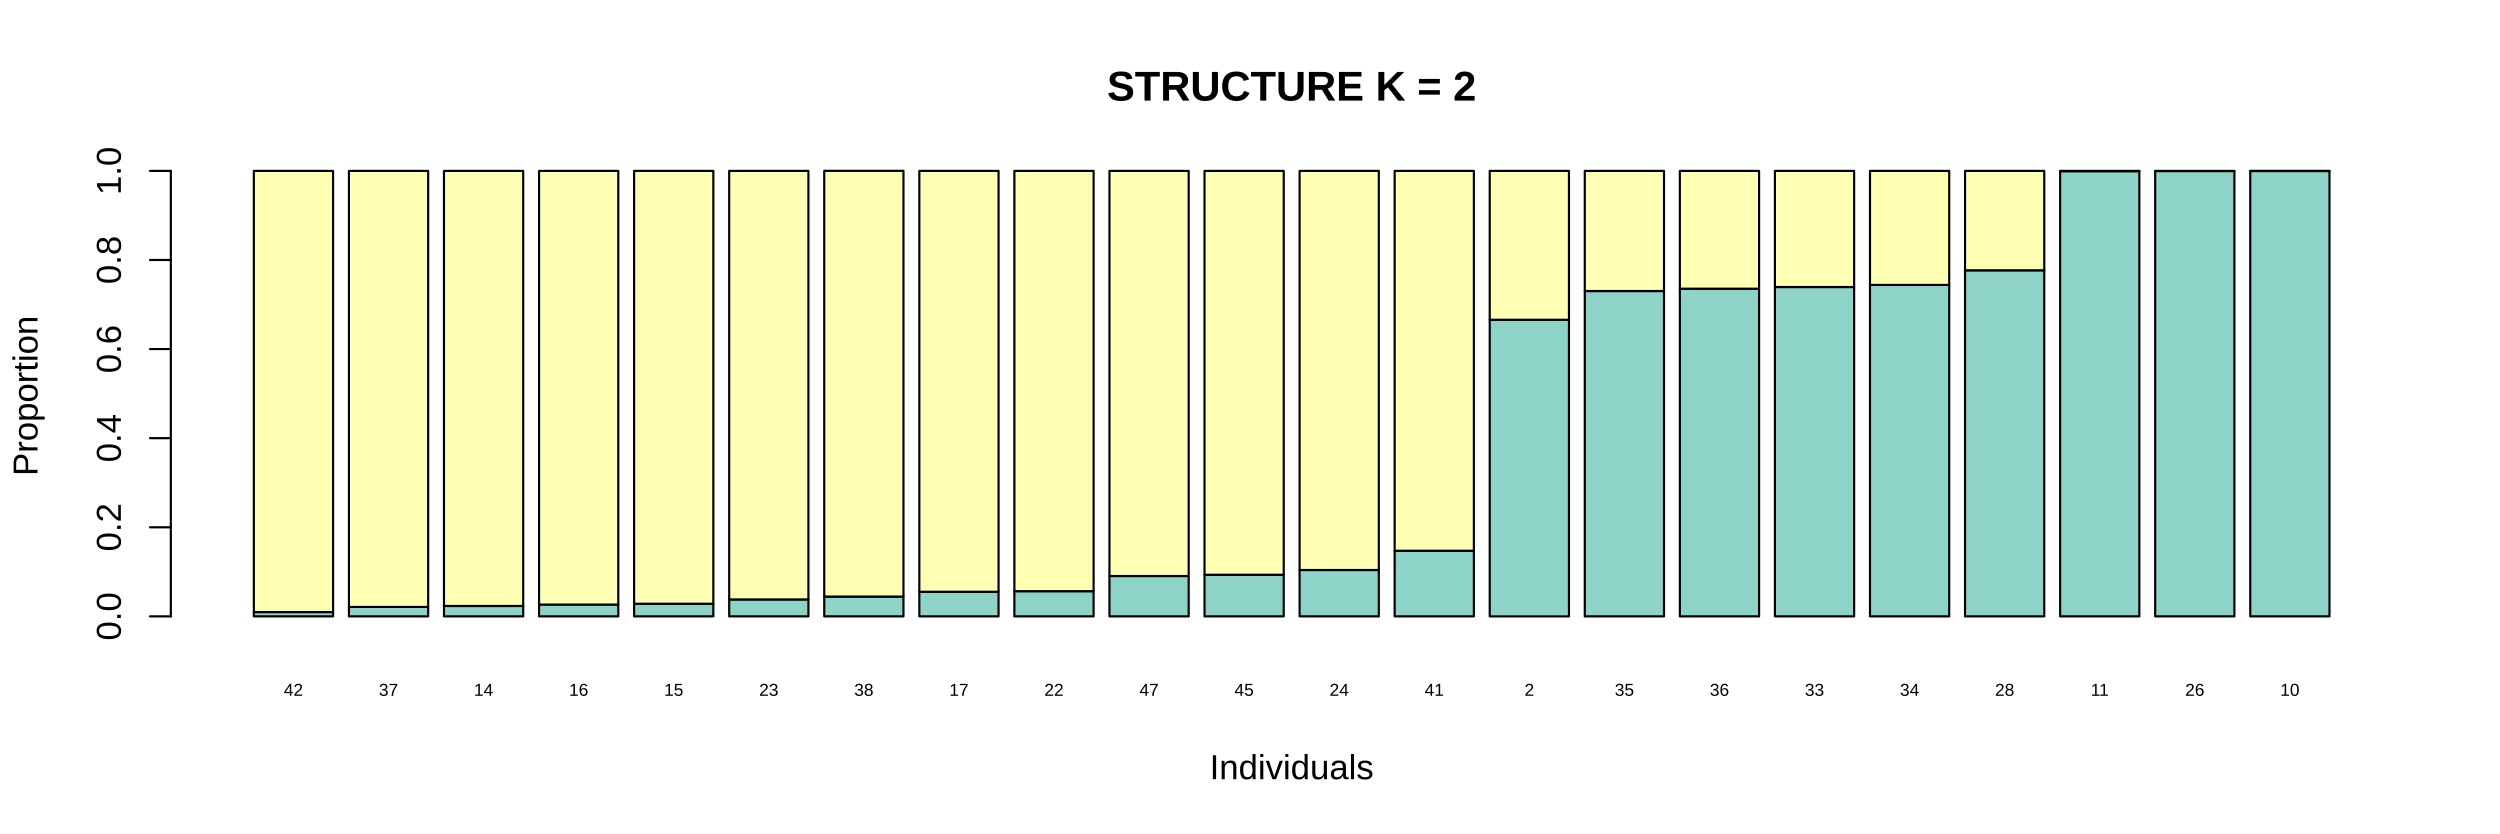
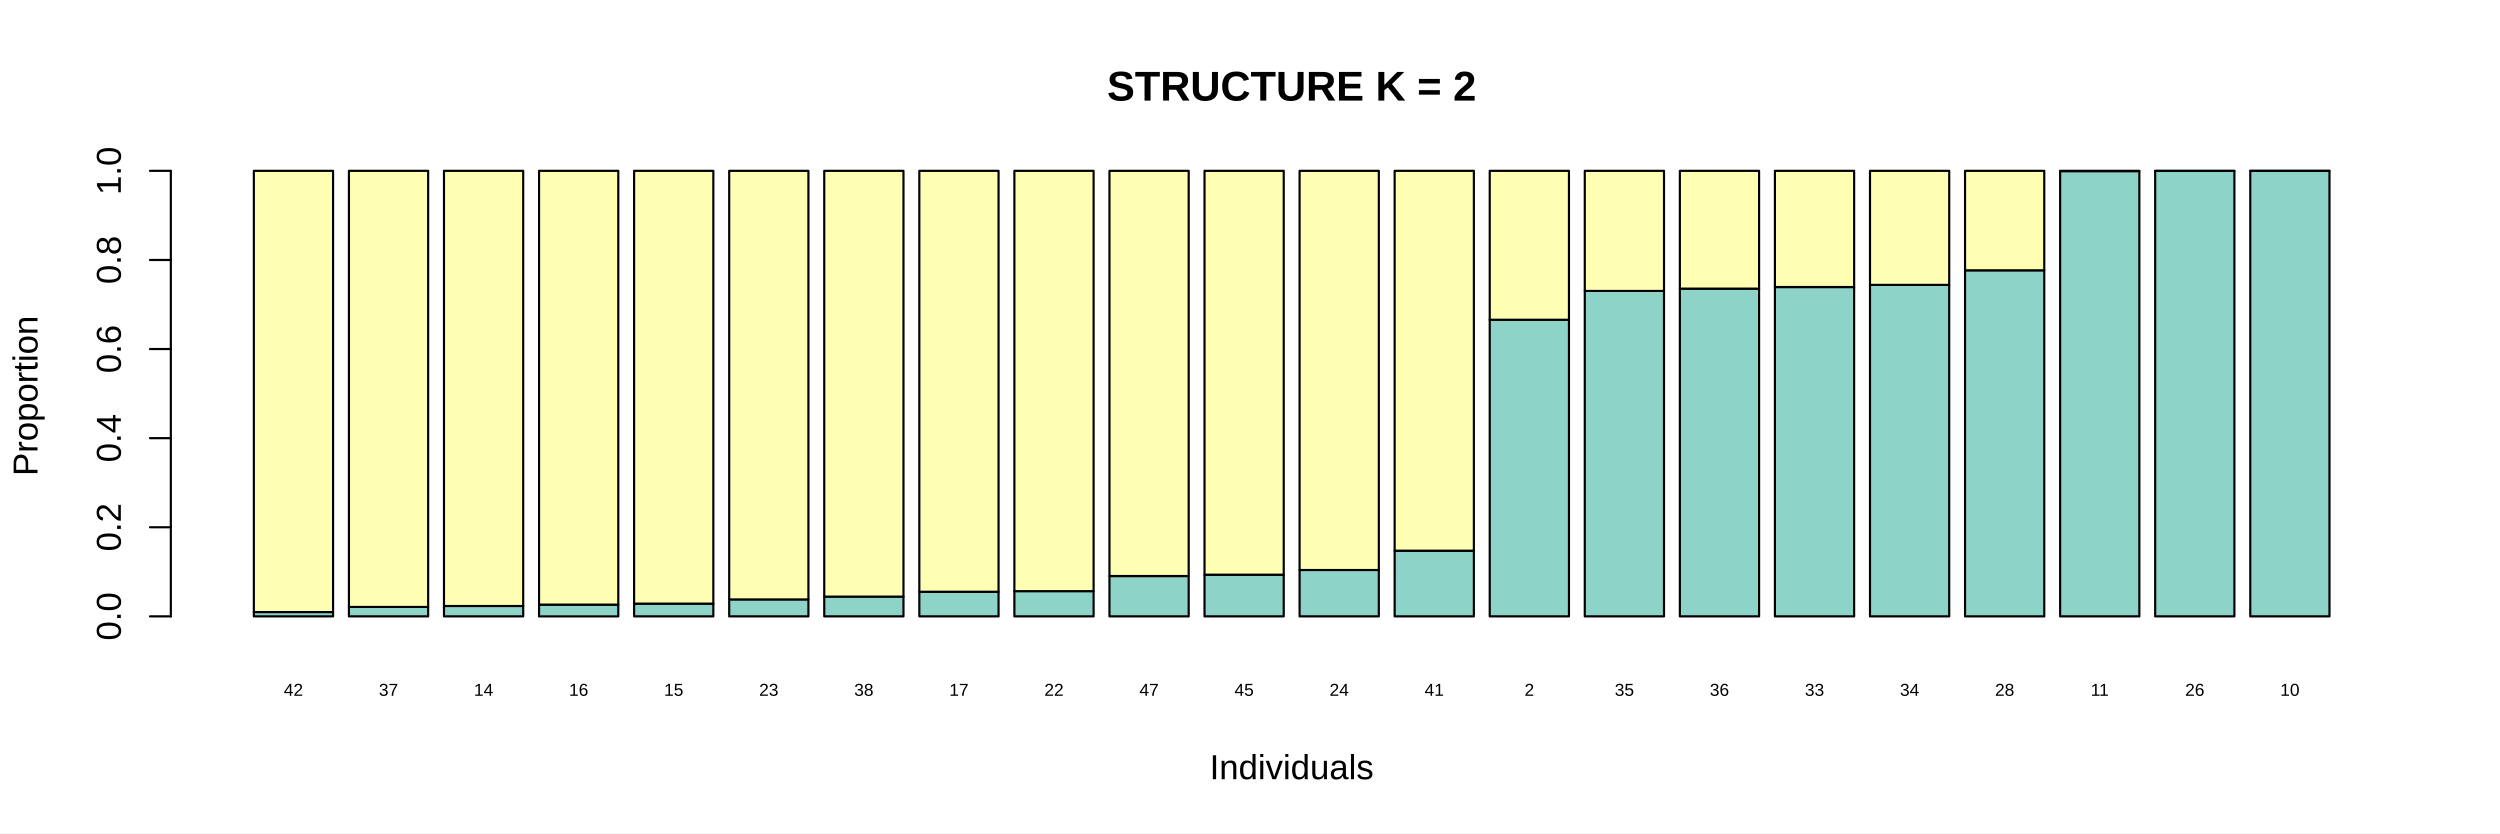
<svg xmlns="http://www.w3.org/2000/svg" class="svglite" width="864.00pt" height="288.00pt" viewBox="0 0 864.00 288.00">
  <defs>
    <style type="text/css">
    .svglite line, .svglite polyline, .svglite polygon, .svglite path, .svglite rect, .svglite circle {
      fill: none;
      stroke: #000000;
      stroke-linecap: round;
      stroke-linejoin: round;
      stroke-miterlimit: 10.00;
    }
    .svglite text {
      white-space: pre;
    }
  </style>
  </defs>
  <rect width="100%" height="100%" style="stroke: none; fill: #FFFFFF;" />
  <defs>
    <clipPath id="cpMC4wMHw4NjQuMDB8MC4wMHwyODguMDA=">
      <rect x="0.00" y="0.00" width="864.00" height="288.00" />
    </clipPath>
  </defs>
  <g clip-path="url(#cpMC4wMHw4NjQuMDB8MC4wMHwyODguMDA=)">
    <rect x="87.73" y="211.53" width="27.38" height="1.49" style="stroke-width: 0.75; fill: #8DD3C7;" />
-     <rect x="87.73" y="59.06" width="27.38" height="152.47" style="stroke-width: 0.75; fill: #FFFFB3;" />
+     <rect x="87.73" y="59.04" width="27.38" height="152.49" style="stroke-width: 0.75; fill: #FFFFB3;" />
    <rect x="120.59" y="209.76" width="27.38" height="3.26" style="stroke-width: 0.75; fill: #8DD3C7;" />
-     <rect x="120.59" y="59.06" width="27.38" height="150.70" style="stroke-width: 0.75; fill: #FFFFB3;" />
-     <rect x="153.44" y="209.42" width="27.38" height="3.60" style="stroke-width: 0.75; fill: #8DD3C7;" />
-     <rect x="153.44" y="59.06" width="27.38" height="150.36" style="stroke-width: 0.75; fill: #FFFFB3;" />
-     <rect x="186.30" y="208.92" width="27.38" height="4.10" style="stroke-width: 0.75; fill: #8DD3C7;" />
-     <rect x="186.30" y="59.06" width="27.38" height="149.87" style="stroke-width: 0.75; fill: #FFFFB3;" />
-     <rect x="219.15" y="208.65" width="27.38" height="4.37" style="stroke-width: 0.75; fill: #8DD3C7;" />
-     <rect x="219.15" y="59.06" width="27.38" height="149.59" style="stroke-width: 0.75; fill: #FFFFB3;" />
-     <rect x="252.01" y="207.17" width="27.38" height="5.85" style="stroke-width: 0.75; fill: #8DD3C7;" />
-     <rect x="252.01" y="59.06" width="27.38" height="148.11" style="stroke-width: 0.75; fill: #FFFFB3;" />
-     <rect x="284.86" y="206.17" width="27.38" height="6.85" style="stroke-width: 0.75; fill: #8DD3C7;" />
-     <rect x="284.86" y="59.04" width="27.38" height="147.13" style="stroke-width: 0.75; fill: #FFFFB3;" />
-     <rect x="317.72" y="204.51" width="27.38" height="8.51" style="stroke-width: 0.75; fill: #8DD3C7;" />
-     <rect x="317.72" y="59.06" width="27.38" height="145.45" style="stroke-width: 0.75; fill: #FFFFB3;" />
-     <rect x="350.57" y="204.31" width="27.38" height="8.71" style="stroke-width: 0.75; fill: #8DD3C7;" />
-     <rect x="350.57" y="59.06" width="27.38" height="145.25" style="stroke-width: 0.75; fill: #FFFFB3;" />
-     <rect x="383.43" y="199.07" width="27.38" height="13.95" style="stroke-width: 0.75; fill: #8DD3C7;" />
-     <rect x="383.43" y="59.06" width="27.38" height="140.02" style="stroke-width: 0.75; fill: #FFFFB3;" />
-     <rect x="416.28" y="198.64" width="27.38" height="14.38" style="stroke-width: 0.75; fill: #8DD3C7;" />
-     <rect x="416.28" y="59.06" width="27.38" height="139.58" style="stroke-width: 0.75; fill: #FFFFB3;" />
+     <rect x="120.59" y="59.04" width="27.38" height="150.72" style="stroke-width: 0.75; fill: #FFFFB3;" />
+     <rect x="153.44" y="209.43" width="27.38" height="3.59" style="stroke-width: 0.75; fill: #8DD3C7;" />
+     <rect x="153.44" y="59.04" width="27.38" height="150.39" style="stroke-width: 0.75; fill: #FFFFB3;" />
+     <rect x="186.30" y="208.96" width="27.38" height="4.07" style="stroke-width: 0.75; fill: #8DD3C7;" />
+     <rect x="186.30" y="59.04" width="27.38" height="149.92" style="stroke-width: 0.75; fill: #FFFFB3;" />
+     <rect x="219.15" y="208.62" width="27.38" height="4.40" style="stroke-width: 0.75; fill: #8DD3C7;" />
+     <rect x="219.15" y="59.04" width="27.38" height="149.58" style="stroke-width: 0.75; fill: #FFFFB3;" />
+     <rect x="252.01" y="207.15" width="27.38" height="5.87" style="stroke-width: 0.75; fill: #8DD3C7;" />
+     <rect x="252.01" y="59.04" width="27.38" height="148.11" style="stroke-width: 0.75; fill: #FFFFB3;" />
+     <rect x="284.86" y="206.18" width="27.38" height="6.84" style="stroke-width: 0.75; fill: #8DD3C7;" />
+     <rect x="284.86" y="59.04" width="27.38" height="147.14" style="stroke-width: 0.75; fill: #FFFFB3;" />
+     <rect x="317.72" y="204.52" width="27.38" height="8.50" style="stroke-width: 0.75; fill: #8DD3C7;" />
+     <rect x="317.72" y="59.04" width="27.38" height="145.48" style="stroke-width: 0.75; fill: #FFFFB3;" />
+     <rect x="350.57" y="204.30" width="27.38" height="8.72" style="stroke-width: 0.75; fill: #8DD3C7;" />
+     <rect x="350.57" y="59.04" width="27.38" height="145.26" style="stroke-width: 0.75; fill: #FFFFB3;" />
+     <rect x="383.43" y="199.08" width="27.38" height="13.94" style="stroke-width: 0.75; fill: #8DD3C7;" />
+     <rect x="383.43" y="59.04" width="27.38" height="140.04" style="stroke-width: 0.75; fill: #FFFFB3;" />
+     <rect x="416.28" y="198.62" width="27.38" height="14.40" style="stroke-width: 0.75; fill: #8DD3C7;" />
+     <rect x="416.28" y="59.04" width="27.38" height="139.58" style="stroke-width: 0.75; fill: #FFFFB3;" />
    <rect x="449.14" y="196.99" width="27.38" height="16.03" style="stroke-width: 0.75; fill: #8DD3C7;" />
-     <rect x="449.14" y="59.06" width="27.38" height="137.94" style="stroke-width: 0.75; fill: #FFFFB3;" />
-     <rect x="481.99" y="190.34" width="27.38" height="22.68" style="stroke-width: 0.75; fill: #8DD3C7;" />
-     <rect x="481.99" y="59.06" width="27.38" height="131.29" style="stroke-width: 0.75; fill: #FFFFB3;" />
-     <rect x="514.85" y="110.50" width="27.38" height="102.53" style="stroke-width: 0.75; fill: #8DD3C7;" />
-     <rect x="514.85" y="59.06" width="27.38" height="51.44" style="stroke-width: 0.75; fill: #FFFFB3;" />
-     <rect x="547.70" y="100.58" width="27.38" height="112.44" style="stroke-width: 0.75; fill: #8DD3C7;" />
-     <rect x="547.70" y="59.06" width="27.38" height="41.52" style="stroke-width: 0.75; fill: #FFFFB3;" />
-     <rect x="580.56" y="99.76" width="27.38" height="113.26" style="stroke-width: 0.75; fill: #8DD3C7;" />
-     <rect x="580.56" y="59.06" width="27.38" height="40.71" style="stroke-width: 0.75; fill: #FFFFB3;" />
-     <rect x="613.41" y="99.19" width="27.38" height="113.83" style="stroke-width: 0.75; fill: #8DD3C7;" />
-     <rect x="613.41" y="59.06" width="27.38" height="40.14" style="stroke-width: 0.75; fill: #FFFFB3;" />
-     <rect x="646.27" y="98.47" width="27.38" height="114.55" style="stroke-width: 0.75; fill: #8DD3C7;" />
-     <rect x="646.27" y="59.06" width="27.38" height="39.41" style="stroke-width: 0.75; fill: #FFFFB3;" />
+     <rect x="449.14" y="59.04" width="27.38" height="137.95" style="stroke-width: 0.75; fill: #FFFFB3;" />
+     <rect x="481.99" y="190.32" width="27.38" height="22.70" style="stroke-width: 0.75; fill: #8DD3C7;" />
+     <rect x="481.99" y="59.04" width="27.38" height="131.28" style="stroke-width: 0.75; fill: #FFFFB3;" />
+     <rect x="514.85" y="110.50" width="27.38" height="102.52" style="stroke-width: 0.75; fill: #8DD3C7;" />
+     <rect x="514.85" y="59.04" width="27.38" height="51.46" style="stroke-width: 0.75; fill: #FFFFB3;" />
+     <rect x="547.70" y="100.55" width="27.38" height="112.47" style="stroke-width: 0.75; fill: #8DD3C7;" />
+     <rect x="547.70" y="59.04" width="27.38" height="41.51" style="stroke-width: 0.75; fill: #FFFFB3;" />
+     <rect x="580.56" y="99.75" width="27.38" height="113.27" style="stroke-width: 0.75; fill: #8DD3C7;" />
+     <rect x="580.56" y="59.04" width="27.38" height="40.71" style="stroke-width: 0.75; fill: #FFFFB3;" />
+     <rect x="613.41" y="99.20" width="27.38" height="113.82" style="stroke-width: 0.75; fill: #8DD3C7;" />
+     <rect x="613.41" y="59.04" width="27.38" height="40.16" style="stroke-width: 0.75; fill: #FFFFB3;" />
+     <rect x="646.27" y="98.46" width="27.38" height="114.56" style="stroke-width: 0.75; fill: #8DD3C7;" />
+     <rect x="646.27" y="59.04" width="27.38" height="39.42" style="stroke-width: 0.75; fill: #FFFFB3;" />
    <rect x="679.12" y="93.42" width="27.38" height="119.60" style="stroke-width: 0.75; fill: #8DD3C7;" />
-     <rect x="679.12" y="59.06" width="27.38" height="34.36" style="stroke-width: 0.75; fill: #FFFFB3;" />
-     <rect x="711.98" y="59.15" width="27.38" height="153.87" style="stroke-width: 0.75; fill: #8DD3C7;" />
-     <rect x="711.98" y="59.06" width="27.38" height="0.092" style="stroke-width: 0.75; fill: #FFFFB3;" />
-     <rect x="744.83" y="59.12" width="27.38" height="153.90" style="stroke-width: 0.75; fill: #8DD3C7;" />
-     <rect x="744.83" y="59.06" width="27.38" height="0.062" style="stroke-width: 0.75; fill: #FFFFB3;" />
-     <rect x="777.69" y="59.10" width="27.38" height="153.92" style="stroke-width: 0.75; fill: #8DD3C7;" />
-     <rect x="777.69" y="59.06" width="27.38" height="0.046" style="stroke-width: 0.75; fill: #FFFFB3;" />
+     <rect x="679.12" y="59.04" width="27.38" height="34.38" style="stroke-width: 0.75; fill: #FFFFB3;" />
+     <rect x="711.98" y="59.13" width="27.38" height="153.89" style="stroke-width: 0.75; fill: #8DD3C7;" />
+     <rect x="711.98" y="59.04" width="27.38" height="0.092" style="stroke-width: 0.75; fill: #FFFFB3;" />
+     <rect x="744.83" y="59.07" width="27.38" height="153.95" style="stroke-width: 0.75; fill: #8DD3C7;" />
+     <rect x="744.83" y="59.04" width="27.38" height="0.031" style="stroke-width: 0.75; fill: #FFFFB3;" />
+     <rect x="777.69" y="59.06" width="27.38" height="153.96" style="stroke-width: 0.75; fill: #8DD3C7;" />
+     <rect x="777.69" y="59.04" width="27.38" height="0.015" style="stroke-width: 0.75; fill: #FFFFB3;" />
    <text x="101.42" y="240.48" text-anchor="middle" style="font-size: 6.00px; font-family: &quot;Arial&quot;;" textLength="7.63px" lengthAdjust="spacingAndGlyphs">42</text>
    <text x="134.28" y="240.48" text-anchor="middle" style="font-size: 6.00px; font-family: &quot;Arial&quot;;" textLength="7.63px" lengthAdjust="spacingAndGlyphs">37</text>
    <text x="167.13" y="240.48" text-anchor="middle" style="font-size: 6.00px; font-family: &quot;Arial&quot;;" textLength="7.63px" lengthAdjust="spacingAndGlyphs">14</text>
    <text x="199.99" y="240.48" text-anchor="middle" style="font-size: 6.00px; font-family: &quot;Arial&quot;;" textLength="7.63px" lengthAdjust="spacingAndGlyphs">16</text>
    <text x="232.84" y="240.48" text-anchor="middle" style="font-size: 6.00px; font-family: &quot;Arial&quot;;" textLength="7.63px" lengthAdjust="spacingAndGlyphs">15</text>
    <text x="265.70" y="240.48" text-anchor="middle" style="font-size: 6.00px; font-family: &quot;Arial&quot;;" textLength="7.63px" lengthAdjust="spacingAndGlyphs">23</text>
    <text x="298.55" y="240.48" text-anchor="middle" style="font-size: 6.00px; font-family: &quot;Arial&quot;;" textLength="7.63px" lengthAdjust="spacingAndGlyphs">38</text>
    <text x="331.41" y="240.48" text-anchor="middle" style="font-size: 6.00px; font-family: &quot;Arial&quot;;" textLength="7.63px" lengthAdjust="spacingAndGlyphs">17</text>
    <text x="364.26" y="240.48" text-anchor="middle" style="font-size: 6.00px; font-family: &quot;Arial&quot;;" textLength="7.63px" lengthAdjust="spacingAndGlyphs">22</text>
    <text x="397.12" y="240.48" text-anchor="middle" style="font-size: 6.00px; font-family: &quot;Arial&quot;;" textLength="7.63px" lengthAdjust="spacingAndGlyphs">47</text>
    <text x="429.97" y="240.48" text-anchor="middle" style="font-size: 6.00px; font-family: &quot;Arial&quot;;" textLength="7.63px" lengthAdjust="spacingAndGlyphs">45</text>
    <text x="462.83" y="240.48" text-anchor="middle" style="font-size: 6.00px; font-family: &quot;Arial&quot;;" textLength="7.63px" lengthAdjust="spacingAndGlyphs">24</text>
    <text x="495.68" y="240.48" text-anchor="middle" style="font-size: 6.00px; font-family: &quot;Arial&quot;;" textLength="7.63px" lengthAdjust="spacingAndGlyphs">41</text>
    <text x="528.54" y="240.48" text-anchor="middle" style="font-size: 6.00px; font-family: &quot;Arial&quot;;" textLength="3.82px" lengthAdjust="spacingAndGlyphs">2</text>
    <text x="561.39" y="240.48" text-anchor="middle" style="font-size: 6.00px; font-family: &quot;Arial&quot;;" textLength="7.63px" lengthAdjust="spacingAndGlyphs">35</text>
    <text x="594.25" y="240.48" text-anchor="middle" style="font-size: 6.00px; font-family: &quot;Arial&quot;;" textLength="7.63px" lengthAdjust="spacingAndGlyphs">36</text>
    <text x="627.10" y="240.48" text-anchor="middle" style="font-size: 6.00px; font-family: &quot;Arial&quot;;" textLength="7.63px" lengthAdjust="spacingAndGlyphs">33</text>
    <text x="659.96" y="240.48" text-anchor="middle" style="font-size: 6.00px; font-family: &quot;Arial&quot;;" textLength="7.63px" lengthAdjust="spacingAndGlyphs">34</text>
    <text x="692.81" y="240.48" text-anchor="middle" style="font-size: 6.00px; font-family: &quot;Arial&quot;;" textLength="7.63px" lengthAdjust="spacingAndGlyphs">28</text>
    <text x="725.67" y="240.48" text-anchor="middle" style="font-size: 6.00px; font-family: &quot;Arial&quot;;" textLength="7.63px" lengthAdjust="spacingAndGlyphs">11</text>
    <text x="758.52" y="240.48" text-anchor="middle" style="font-size: 6.00px; font-family: &quot;Arial&quot;;" textLength="7.63px" lengthAdjust="spacingAndGlyphs">26</text>
    <text x="791.38" y="240.48" text-anchor="middle" style="font-size: 6.00px; font-family: &quot;Arial&quot;;" textLength="7.63px" lengthAdjust="spacingAndGlyphs">10</text>
    <text x="446.40" y="34.77" text-anchor="middle" style="font-size: 14.40px; font-weight: bold; font-family: &quot;Arial&quot;;" textLength="149.21px" lengthAdjust="spacingAndGlyphs">STRUCTURE  K = 2</text>
    <text x="446.40" y="269.28" text-anchor="middle" style="font-size: 12.00px; font-family: &quot;Arial&quot;;" textLength="64.72px" lengthAdjust="spacingAndGlyphs">Individuals</text>
    <text transform="translate(12.96,136.80) rotate(-90)" text-anchor="middle" style="font-size: 12.00px; font-family: &quot;Arial&quot;;" textLength="61.93px" lengthAdjust="spacingAndGlyphs">Proportion</text>
-     <line x1="59.04" y1="213.02" x2="59.04" y2="59.06" style="stroke-width: 0.75;" />
+     <line x1="59.04" y1="213.02" x2="59.04" y2="59.04" style="stroke-width: 0.75;" />
    <line x1="59.04" y1="213.02" x2="51.84" y2="213.02" style="stroke-width: 0.75;" />
-     <line x1="59.04" y1="182.23" x2="51.84" y2="182.23" style="stroke-width: 0.75;" />
+     <line x1="59.04" y1="182.22" x2="51.84" y2="182.22" style="stroke-width: 0.75;" />
    <line x1="59.04" y1="151.43" x2="51.84" y2="151.43" style="stroke-width: 0.75;" />
-     <line x1="59.04" y1="120.64" x2="51.84" y2="120.64" style="stroke-width: 0.75;" />
-     <line x1="59.04" y1="89.85" x2="51.84" y2="89.85" style="stroke-width: 0.75;" />
-     <line x1="59.04" y1="59.06" x2="51.84" y2="59.06" style="stroke-width: 0.75;" />
+     <line x1="59.04" y1="120.63" x2="51.84" y2="120.63" style="stroke-width: 0.75;" />
+     <line x1="59.04" y1="89.84" x2="51.84" y2="89.84" style="stroke-width: 0.75;" />
+     <line x1="59.04" y1="59.04" x2="51.84" y2="59.04" style="stroke-width: 0.75;" />
    <text transform="translate(41.76,213.02) rotate(-90)" text-anchor="middle" style="font-size: 12.00px; font-family: &quot;Arial&quot;;" textLength="19.09px" lengthAdjust="spacingAndGlyphs">0.0</text>
-     <text transform="translate(41.76,182.23) rotate(-90)" text-anchor="middle" style="font-size: 12.00px; font-family: &quot;Arial&quot;;" textLength="19.09px" lengthAdjust="spacingAndGlyphs">0.2</text>
+     <text transform="translate(41.76,182.22) rotate(-90)" text-anchor="middle" style="font-size: 12.00px; font-family: &quot;Arial&quot;;" textLength="19.09px" lengthAdjust="spacingAndGlyphs">0.2</text>
    <text transform="translate(41.76,151.43) rotate(-90)" text-anchor="middle" style="font-size: 12.00px; font-family: &quot;Arial&quot;;" textLength="19.09px" lengthAdjust="spacingAndGlyphs">0.4</text>
-     <text transform="translate(41.76,120.64) rotate(-90)" text-anchor="middle" style="font-size: 12.00px; font-family: &quot;Arial&quot;;" textLength="19.09px" lengthAdjust="spacingAndGlyphs">0.6</text>
-     <text transform="translate(41.76,89.85) rotate(-90)" text-anchor="middle" style="font-size: 12.00px; font-family: &quot;Arial&quot;;" textLength="19.09px" lengthAdjust="spacingAndGlyphs">0.8</text>
-     <text transform="translate(41.76,59.06) rotate(-90)" text-anchor="middle" style="font-size: 12.00px; font-family: &quot;Arial&quot;;" textLength="19.09px" lengthAdjust="spacingAndGlyphs">1.0</text>
+     <text transform="translate(41.76,120.63) rotate(-90)" text-anchor="middle" style="font-size: 12.00px; font-family: &quot;Arial&quot;;" textLength="19.09px" lengthAdjust="spacingAndGlyphs">0.6</text>
+     <text transform="translate(41.76,89.84) rotate(-90)" text-anchor="middle" style="font-size: 12.00px; font-family: &quot;Arial&quot;;" textLength="19.09px" lengthAdjust="spacingAndGlyphs">0.8</text>
+     <text transform="translate(41.76,59.04) rotate(-90)" text-anchor="middle" style="font-size: 12.00px; font-family: &quot;Arial&quot;;" textLength="19.09px" lengthAdjust="spacingAndGlyphs">1.0</text>
  </g>
</svg>
